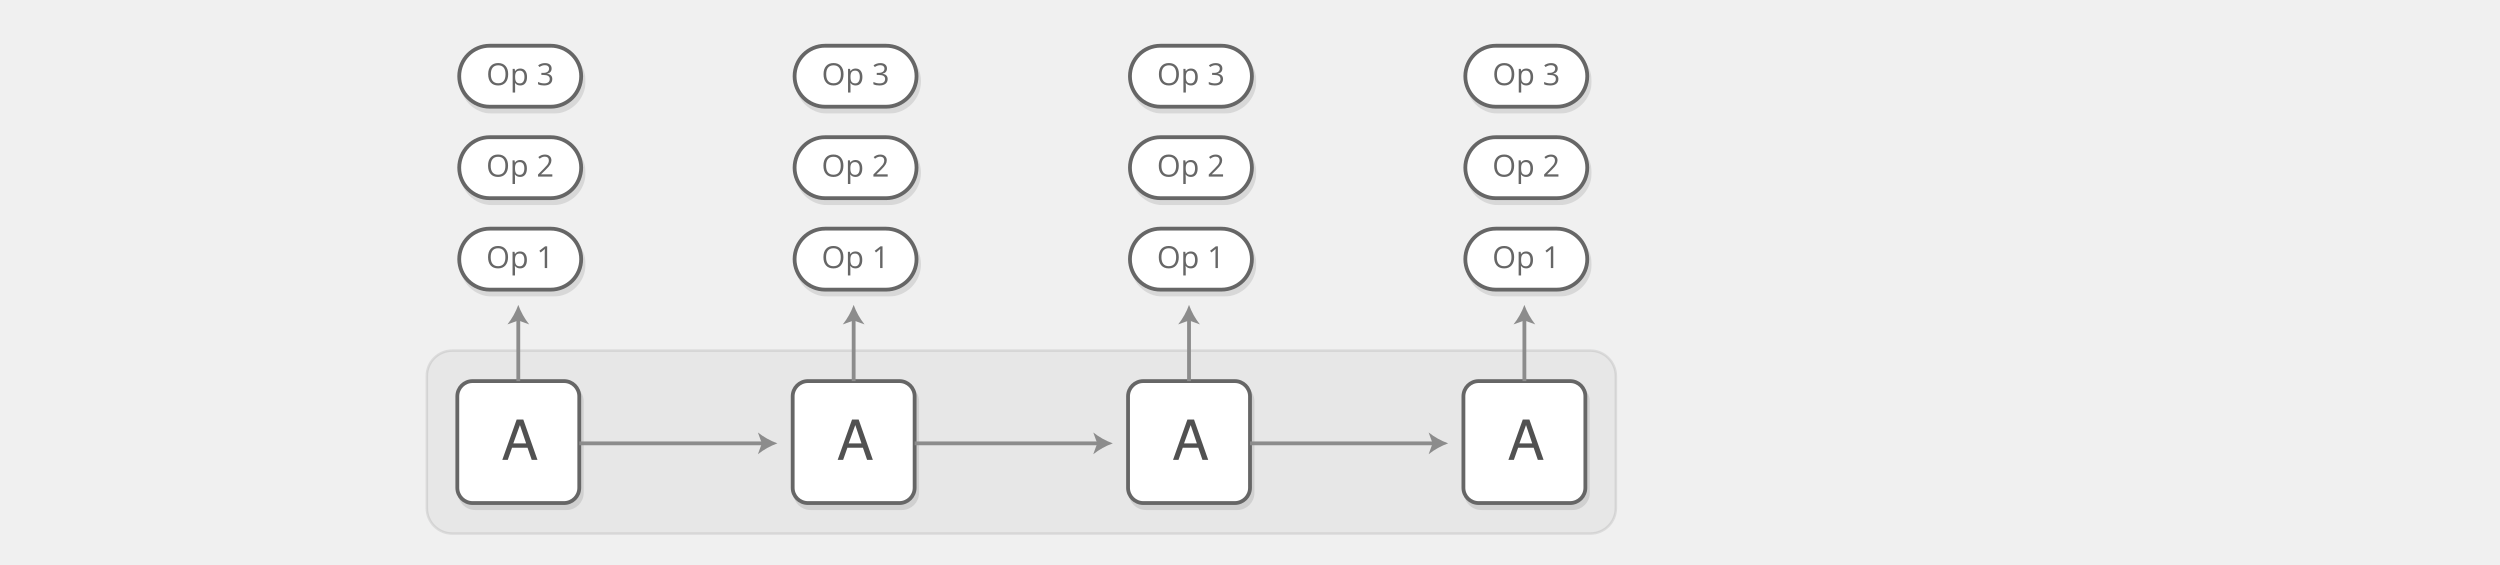
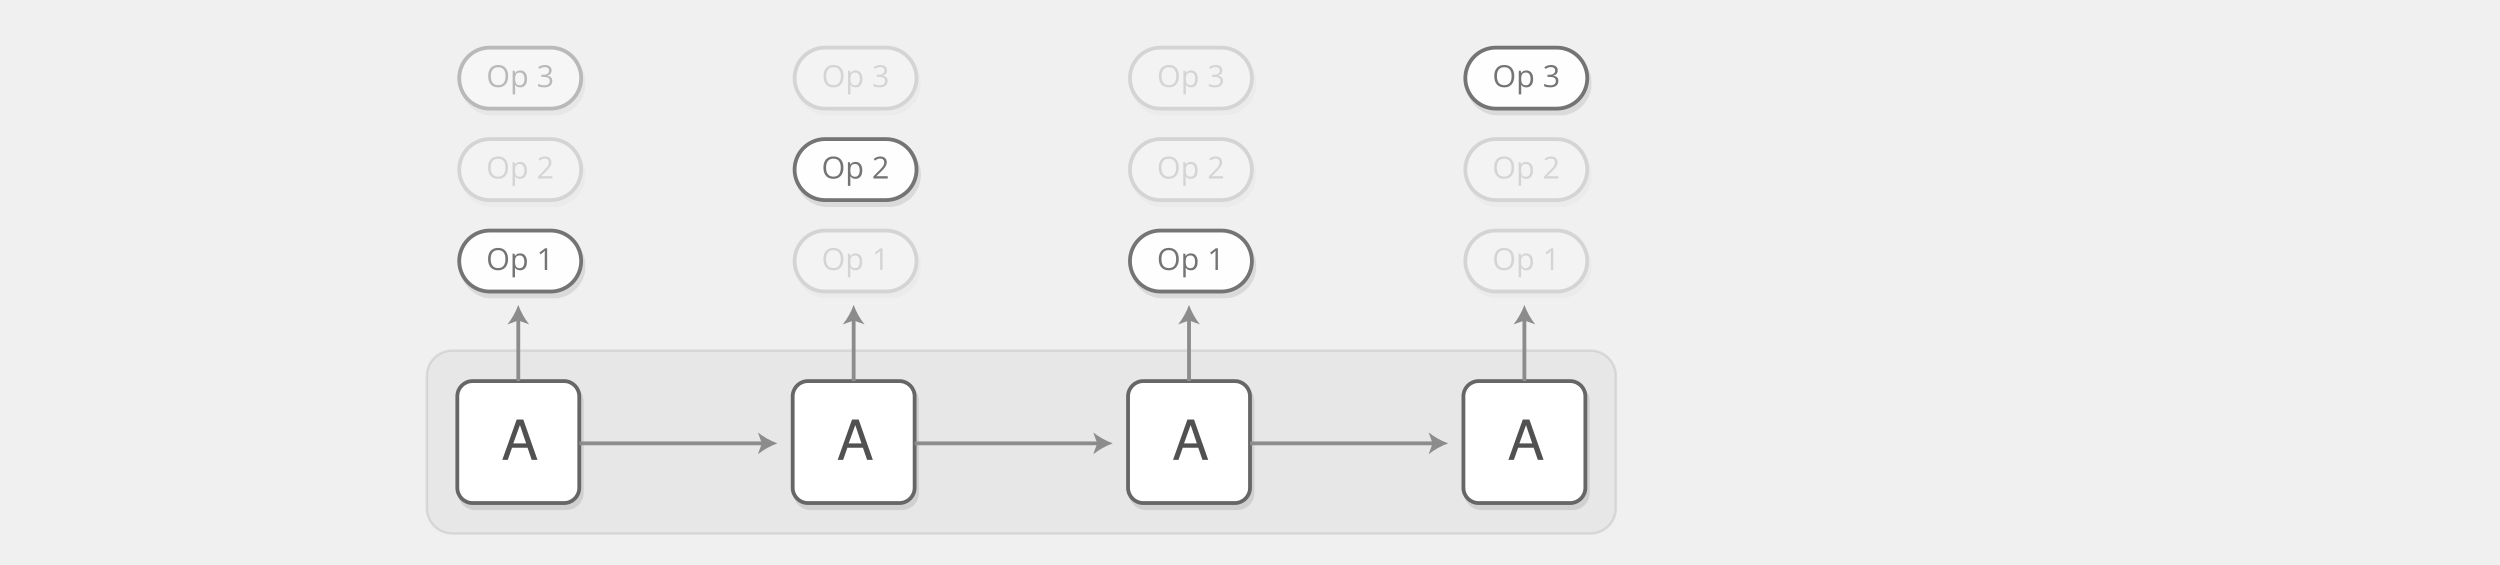
<svg xmlns="http://www.w3.org/2000/svg" xmlns:xlink="http://www.w3.org/1999/xlink" id="background" width="984" height="222" viewBox="0 0 984 222">
  <defs>
    <symbol id="rnn-bg" data-name="rnn-bg" viewBox="0 0 49.5 49.5">
      <rect x="0.75" y="0.75" width="48" height="48" rx="6" ry="6" fill="#fff" stroke="#666" stroke-width="1.5" />
    </symbol>
    <symbol id="rnn-a" data-name="rnn-a" viewBox="0 0 49.5 49.5">
      <use id="rnn-bg-3" data-name="rnn-bg" width="49.5" height="49.5" xlink:href="#rnn-bg" />
      <text transform="translate(18.08 31.75)" font-size="21.77" fill="#515151" font-family="Helvetica" letter-spacing="-1">A</text>
    </symbol>
    <symbol id="op-1" data-name="op-1" viewBox="0 0 50.5 27.5">
      <g>
        <g opacity="0.1">
          <rect x="1.75" y="2.75" width="48" height="24" rx="12" ry="12" />
          <rect x="1.75" y="2.75" width="48" height="24" rx="12" ry="12" fill="none" stroke="#000" stroke-miterlimit="10" stroke-width="1.5" />
        </g>
        <g>
          <rect x="0.75" y="0.75" width="48" height="24" rx="12" ry="12" fill="#fff" />
          <rect x="0.75" y="0.75" width="48" height="24" rx="12" ry="12" fill="none" stroke="#666" stroke-miterlimit="10" stroke-width="1.5" />
        </g>
      </g>
      <text transform="translate(11.36 16.27)" font-size="12" fill="#666" font-family="Open Sans">Op 1</text>
    </symbol>
    <symbol id="op-2" data-name="op-2" viewBox="0 0 50.5 27.5">
      <g>
        <g opacity="0.1">
          <rect x="1.75" y="2.75" width="48" height="24" rx="12" ry="12" />
          <rect x="1.75" y="2.75" width="48" height="24" rx="12" ry="12" fill="none" stroke="#000" stroke-miterlimit="10" stroke-width="1.5" />
        </g>
        <g>
          <rect x="0.75" y="0.75" width="48" height="24" rx="12" ry="12" fill="#fff" />
          <rect x="0.75" y="0.75" width="48" height="24" rx="12" ry="12" fill="none" stroke="#666" stroke-miterlimit="10" stroke-width="1.5" />
        </g>
      </g>
      <text transform="translate(11.36 16.27)" font-size="12" fill="#666" font-family="Open Sans">Op 2</text>
    </symbol>
    <symbol id="op-3" data-name="op-3" viewBox="0 0 50.5 27.5">
      <g>
        <g opacity="0.1">
          <rect x="1.75" y="2.75" width="48" height="24" rx="12" ry="12" />
          <rect x="1.75" y="2.75" width="48" height="24" rx="12" ry="12" fill="none" stroke="#000" stroke-miterlimit="10" stroke-width="1.5" />
        </g>
        <g>
          <rect x="0.75" y="0.75" width="48" height="24" rx="12" ry="12" fill="#fff" />
          <rect x="0.75" y="0.75" width="48" height="24" rx="12" ry="12" fill="none" stroke="#666" stroke-miterlimit="10" stroke-width="1.5" />
        </g>
      </g>
      <text transform="translate(11.41 16.27)" font-size="12" fill="#666" font-family="Open Sans">Op 3</text>
    </symbol>
  </defs>
  <g id="_Group_" data-name="&lt;Group&gt;">
    <rect x="168" y="138" width="468" height="72" rx="10" ry="10" opacity="0.04" />
    <g opacity="0.1">
      <rect x="168" y="138" width="468" height="72" rx="10" ry="10" fill="none" stroke="#231f20" />
    </g>
  </g>
  <g>
    <g opacity="0.1">
      <rect x="181" y="152" width="48" height="48" rx="6" ry="6" stroke="#000" stroke-width="1.5" />
      <path d="M204.55,167.38h2.39L212.61,183h-2.32l-1.63-4.68h-6.13L200.84,183h-2.17Zm3.51,9.22-2.4-6.9-2.5,6.9h4.9Z" />
    </g>
    <use width="49.5" height="49.5" transform="translate(179.25 149.25)" xlink:href="#rnn-a" />
  </g>
  <g>
    <g opacity="0.1">
      <rect x="313" y="152" width="48" height="48" rx="6" ry="6" stroke="#000" stroke-width="1.5" />
      <path d="M336.55,167.38h2.39L344.61,183h-2.32l-1.63-4.68h-6.13L332.84,183h-2.17Zm3.51,9.22-2.4-6.9-2.5,6.9h4.9Z" />
    </g>
    <use width="49.5" height="49.5" transform="translate(311.25 149.25)" xlink:href="#rnn-a" />
  </g>
  <g>
    <g opacity="0.1">
      <rect x="445" y="152" width="48" height="48" rx="6" ry="6" stroke="#000" stroke-width="1.5" />
      <path d="M468.55,167.38h2.39L476.61,183h-2.32l-1.63-4.68h-6.13L464.84,183h-2.17Zm3.51,9.22-2.4-6.9-2.5,6.9h4.9Z" />
    </g>
    <use width="49.5" height="49.5" transform="translate(443.25 149.25)" xlink:href="#rnn-a" />
  </g>
  <g id="_Group_2" data-name="&lt;Group&gt;">
    <g opacity="0.1">
      <rect x="577" y="152" width="48" height="48" rx="6" ry="6" stroke="#000" stroke-width="1.5" />
      <path d="M600.55,167.38h2.39L608.61,183h-2.32l-1.63-4.68h-6.13L596.84,183h-2.17Zm3.51,9.22-2.41-6.9-2.5,6.9h4.9Z" />
    </g>
    <use width="49.5" height="49.5" transform="translate(575.25 149.25)" xlink:href="#rnn-a" />
  </g>
-   <use width="50.5" height="27.5" transform="translate(180 89.25)" xlink:href="#op-1" />
-   <use width="50.5" height="27.5" transform="translate(180 53.25)" xlink:href="#op-2" />
-   <use width="50.5" height="27.5" transform="translate(180 17.25)" xlink:href="#op-3" />
-   <use width="50.5" height="27.5" transform="translate(312 89.25)" xlink:href="#op-1" />
-   <use width="50.5" height="27.5" transform="translate(312 53.25)" xlink:href="#op-2" />
-   <use width="50.5" height="27.5" transform="translate(312 17.25)" xlink:href="#op-3" />
-   <use width="50.5" height="27.5" transform="translate(444 89.25)" xlink:href="#op-1" />
-   <use width="50.5" height="27.5" transform="translate(444 53.25)" xlink:href="#op-2" />
-   <use width="50.5" height="27.5" transform="translate(444 17.25)" xlink:href="#op-3" />
-   <use width="50.5" height="27.5" transform="translate(576 89.25)" xlink:href="#op-1" />
-   <use width="50.5" height="27.5" transform="translate(576 53.25)" xlink:href="#op-2" />
-   <use width="50.5" height="27.5" transform="translate(576 17.25)" xlink:href="#op-3" />
+   <g opacity="0.9">
+     <use width="50.5" height="27.5" transform="translate(180 90)" xlink:href="#op-1" />
+   </g>
+   <g opacity="0.2">
+     <use width="50.5" height="27.5" transform="translate(180 54)" xlink:href="#op-2" />
+   </g>
+   <g opacity="0.4">
+     <use width="50.5" height="27.5" transform="translate(180 18)" xlink:href="#op-3" />
+   </g>
+   <g opacity="0.2">
+     <use width="50.5" height="27.5" transform="translate(312 90)" xlink:href="#op-1" />
+   </g>
+   <g opacity="0.9">
+     <use width="50.5" height="27.5" transform="translate(312 54)" xlink:href="#op-2" />
+   </g>
+   <g opacity="0.2">
+     <use width="50.5" height="27.5" transform="translate(312 18)" xlink:href="#op-3" />
+   </g>
+   <g opacity="0.9">
+     <use width="50.5" height="27.5" transform="translate(444 90)" xlink:href="#op-1" />
+   </g>
+   <g opacity="0.2">
+     <use width="50.5" height="27.5" transform="translate(444 54)" xlink:href="#op-2" />
+   </g>
+   <g opacity="0.2">
+     <use width="50.5" height="27.5" transform="translate(444 18)" xlink:href="#op-3" />
+   </g>
+   <g opacity="0.2">
+     <use width="50.5" height="27.5" transform="translate(576 90)" xlink:href="#op-1" />
+   </g>
+   <g opacity="0.2">
+     <use width="50.5" height="27.5" transform="translate(576 54)" xlink:href="#op-2" />
+   </g>
+   <g opacity="0.9">
+     <use width="50.5" height="27.5" transform="translate(576 18)" xlink:href="#op-3" />
+   </g>
  <g>
    <g>
      <line x1="204" y1="150" x2="204" y2="125.43" fill="none" stroke="#8c8c8c" stroke-miterlimit="10" stroke-width="1.5" />
      <path d="M204,120a27.2,27.2,0,0,0,4.28,7.69L204,126.14l-4.28,1.55A27.17,27.17,0,0,0,204,120Z" fill="#8c8c8c" />
    </g>
    <g>
      <line x1="336" y1="150" x2="336" y2="125.43" fill="none" stroke="#8c8c8c" stroke-miterlimit="10" stroke-width="1.5" />
      <path d="M336,120a27.2,27.2,0,0,0,4.28,7.69L336,126.14l-4.28,1.55A27.17,27.17,0,0,0,336,120Z" fill="#8c8c8c" />
    </g>
    <g>
      <line x1="468" y1="150" x2="468" y2="125.43" fill="none" stroke="#8c8c8c" stroke-miterlimit="10" stroke-width="1.5" />
      <path d="M468,120a27.2,27.2,0,0,0,4.28,7.69L468,126.14l-4.28,1.55A27.17,27.17,0,0,0,468,120Z" fill="#8c8c8c" />
    </g>
    <g>
      <line x1="600" y1="150" x2="600" y2="125.43" fill="none" stroke="#8c8c8c" stroke-miterlimit="10" stroke-width="1.5" />
      <path d="M600,120a27.2,27.2,0,0,0,4.28,7.69L600,126.14l-4.28,1.55A27.17,27.17,0,0,0,600,120Z" fill="#8c8c8c" />
    </g>
    <g>
      <line x1="228" y1="174.5" x2="300.57" y2="174.5" fill="none" stroke="#8c8c8c" stroke-miterlimit="10" stroke-width="1.5" />
      <path d="M306,174.5a27.2,27.2,0,0,0-7.69,4.28l1.55-4.28-1.55-4.28A27.18,27.18,0,0,0,306,174.5Z" fill="#8c8c8c" />
    </g>
    <g>
      <line x1="360" y1="174.5" x2="432.57" y2="174.5" fill="none" stroke="#8c8c8c" stroke-miterlimit="10" stroke-width="1.5" />
      <path d="M438,174.5a27.2,27.2,0,0,0-7.69,4.28l1.55-4.28-1.55-4.28A27.18,27.18,0,0,0,438,174.5Z" fill="#8c8c8c" />
    </g>
    <g>
      <line x1="492" y1="174.5" x2="564.57" y2="174.5" fill="none" stroke="#8c8c8c" stroke-miterlimit="10" stroke-width="1.5" />
      <path d="M570,174.5a27.2,27.2,0,0,0-7.69,4.28l1.55-4.28-1.55-4.28A27.18,27.18,0,0,0,570,174.5Z" fill="#8c8c8c" />
    </g>
  </g>
</svg>
